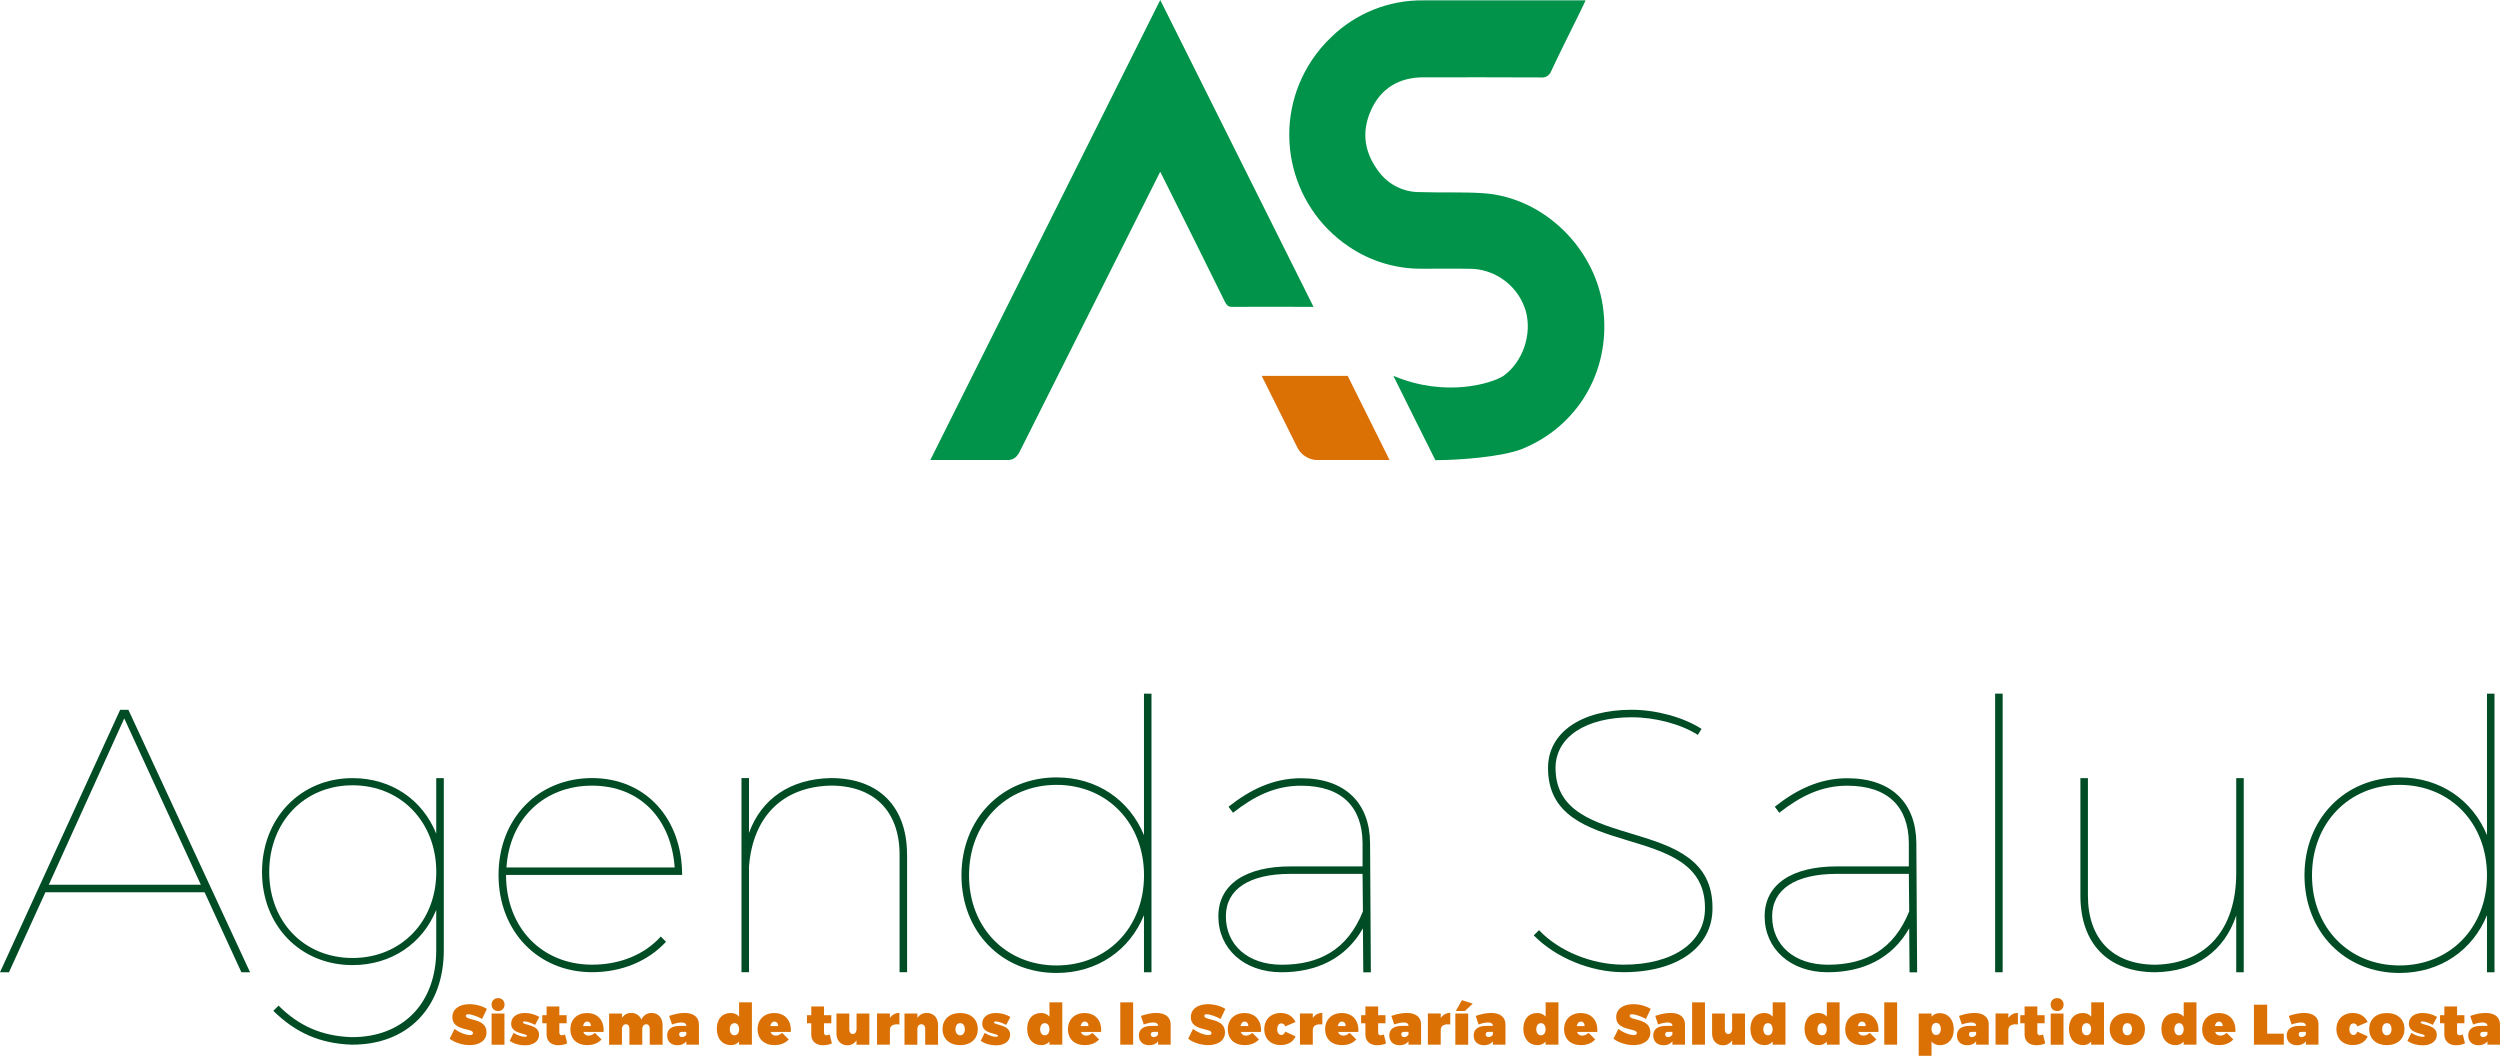
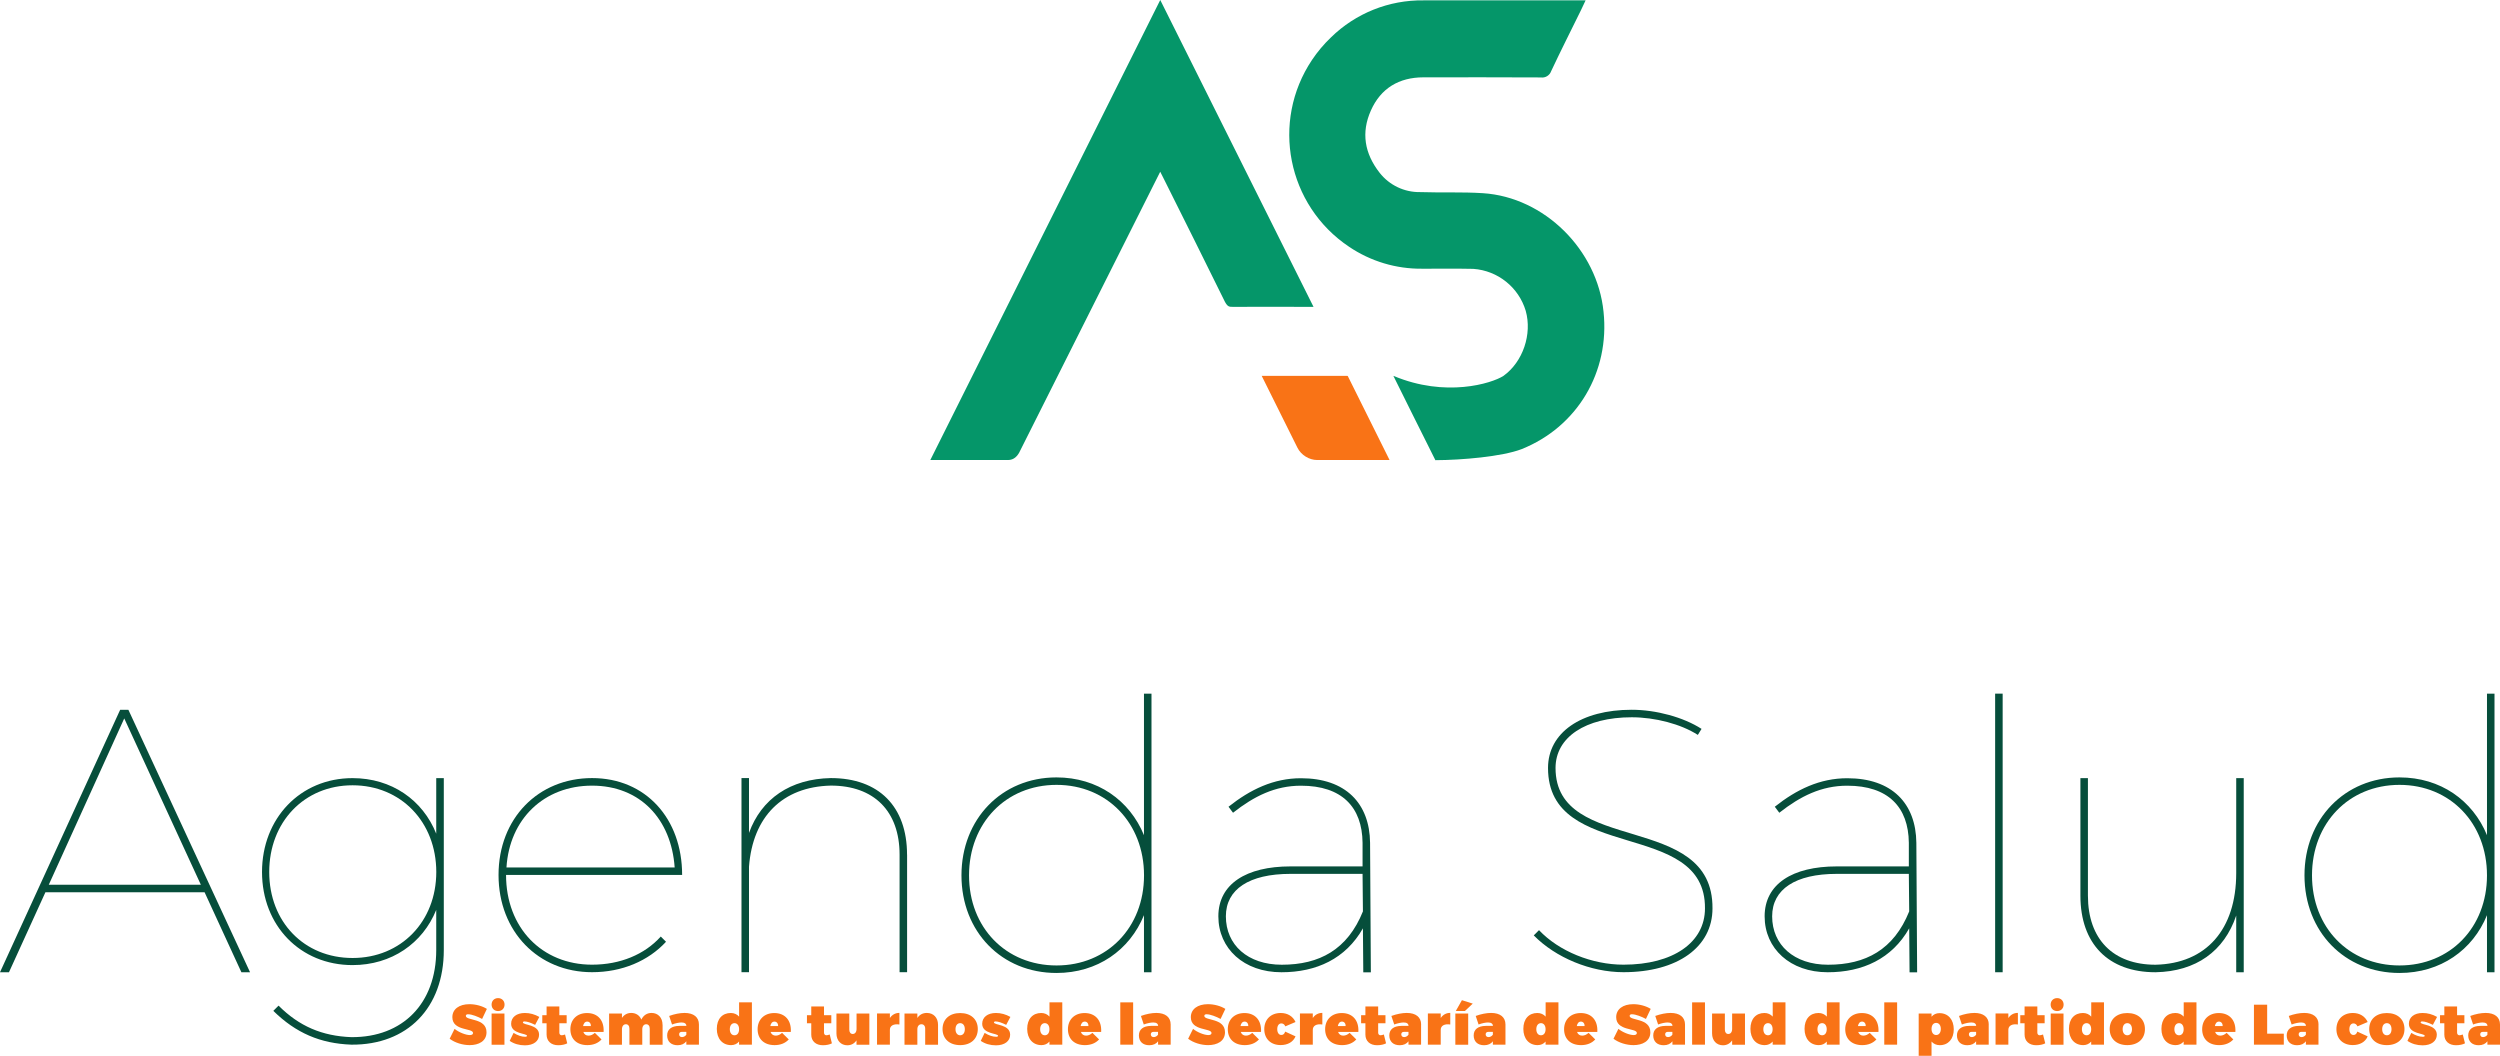
<svg xmlns="http://www.w3.org/2000/svg" id="Capa_2" data-name="Capa 2" viewBox="0 0 482.31 203.68">
  <defs>
    <style>
      .cls-1, .cls-2 {
-         fill: #db7005;
+         fill: #f97316;
      }

      .cls-3 {
-         fill: #004c24;
+         fill: #064e3b;
      }

      .cls-2, .cls-4 {
        fill-rule: evenodd;
      }

      .cls-4 {
-         fill: #009349;
+         fill: #059669;
      }
    </style>
  </defs>
  <g id="Capa_1-2" data-name="Capa 1">
    <g>
      <g>
        <path id="Trazado_123" data-name="Trazado 123" class="cls-4" d="M268.85,72.52c10.03,4.22,18.93,1.46,21.2,0,3.78-2.72,5.56-8.07,4.3-12.55-1.36-4.54-5.38-7.76-10.11-8.1-3.28-.08-6.56,0-9.84-.03-5.04.06-9.97-1.42-14.14-4.24-11.92-7.98-15.12-24.12-7.14-36.04,1.05-1.57,2.27-3.02,3.64-4.33,4.77-4.68,11.21-7.25,17.88-7.16,10,0,20,0,29.99,0h1.27c-.35.73-.62,1.33-.91,1.93-1.92,3.91-3.89,7.8-5.74,11.74-.29.82-1.13,1.33-1.99,1.2-7.56-.04-15.12-.03-22.67-.02-4.7.01-8.2,2.11-10.11,6.39s-1.23,8.29,1.68,12.02c1.88,2.4,4.77,3.78,7.81,3.73,4.03.14,8.08-.05,12.11.21,11.9.76,22.09,10.96,23.28,22.87,1.23,11.57-5,22.18-15.81,26.51-3.78,1.45-11.57,2.11-16.63,2.13-1.34-2.69-7.77-15.54-8.09-16.24Z" />
        <path id="Trazado_124" data-name="Trazado 124" class="cls-4" d="M223.83,33.14c-2.97,5.91-5.8,11.55-8.63,17.19-6.21,12.35-12.41,24.71-18.61,37.06-.58.97-1.27,1.36-2.17,1.36h-14.94c14.8-29.6,29.53-59.08,44.36-88.75,9.89,19.8,19.72,39.49,29.57,59.2-.44,0-.73,0-1.02,0-4.84,0-9.68-.03-14.52,0-.72,0-1.01,0-1.54-.95-3.87-7.85-7.77-15.69-11.69-23.52-.23-.45-.45-.9-.8-1.59Z" />
        <path id="Trazado_125" data-name="Trazado 125" class="cls-2" d="M268.08,88.75h-7.59c-1.52,0-4.31,0-6.36,0-1.57,0-3.12-.97-3.82-2.37l-6.9-13.87h16.53s.06.01.08.04c.47.95,7.84,15.76,8.06,16.2Z" />
      </g>
      <g>
        <path class="cls-3" d="M39.48,172.14H8.76l-7.03,15.43H0l23.18-50.63h1.59l23.47,50.63h-1.67l-7.1-15.43ZM38.75,170.69l-14.78-32.09-14.56,32.09h29.34Z" />
        <path class="cls-3" d="M85.62,150.12v33.17c0,11.15-7.03,18.33-17.82,18.25-6.01-.22-10.72-2.25-15.07-6.52l1.01-1.01c3.98,3.98,8.4,5.87,14.05,6.08,9.92.07,16.37-6.52,16.37-16.8v-7.75c-2.61,6.45-8.62,10.65-16.15,10.65-10.07,0-17.46-7.61-17.46-17.96s7.39-18.11,17.46-18.11c7.53,0,13.54,4.2,16.15,10.72v-10.72h1.45ZM84.17,168.23c0-9.63-6.81-16.73-16.15-16.73s-16.08,7.1-16.08,16.73,6.74,16.59,16.08,16.59,16.15-7.03,16.15-16.59Z" />
        <path class="cls-3" d="M127.48,180.68l1.01,1.01c-3.4,3.69-8.47,5.87-14.27,5.87-10.36,0-18.04-7.82-18.04-18.76s7.68-18.69,18.04-18.69,17.38,7.82,17.38,18.69h-33.97c0,10.21,6.95,17.31,16.59,17.31,5.43,0,10.14-1.96,13.26-5.43ZM97.71,167.36h32.45c-.65-9.34-6.66-15.79-15.94-15.79s-15.94,6.45-16.51,15.79Z" />
        <path class="cls-3" d="M175,164.89v22.67h-1.45v-22.67c0-8.4-4.93-13.33-13.26-13.33-9.34.22-15.07,6.01-15.79,15.65v20.35h-1.45v-37.45h1.45v10.58c2.39-6.59,7.97-10.43,15.79-10.58,9.27,0,14.7,5.5,14.7,14.78Z" />
        <path class="cls-3" d="M222.15,133.82v53.75h-1.45v-11.01c-2.75,6.74-8.98,11.15-16.88,11.15-10.58,0-18.33-7.97-18.33-18.83s7.75-18.9,18.33-18.9c7.9,0,14.12,4.42,16.88,11.15v-27.31h1.45ZM220.71,168.88c0-10.07-7.1-17.46-16.88-17.46s-16.88,7.39-16.88,17.46,7.1,17.38,16.88,17.38,16.88-7.32,16.88-17.38Z" />
        <path class="cls-3" d="M263.01,187.57l-.07-8.47c-3.33,5.87-8.98,8.47-15.72,8.47-7.24,0-12.17-4.56-12.17-10.79s5.36-9.63,13.91-9.63h13.91v-4.56c-.07-6.88-3.98-11.01-11.88-11.01-5,0-9.05,2.03-13.11,5.22l-.87-1.16c4.2-3.33,8.69-5.5,13.98-5.5,8.62,0,13.25,4.85,13.33,12.46l.15,24.99h-1.45ZM262.94,175.83l-.07-7.24h-13.91c-7.97,0-12.46,2.97-12.46,8.19,0,5.5,4.2,9.34,10.79,9.34,7.24,0,12.68-2.9,15.65-10.29Z" />
        <path class="cls-3" d="M314.8,138.38c-8.91,0-14.7,3.84-14.7,9.78,0,16.95,30.42,8.26,30.28,27.09,0,7.46-6.74,12.31-17.17,12.31-6.37,0-13.11-2.82-17.31-7.1l1.01-1.01c3.84,4.06,10.21,6.66,16.3,6.66,9.56,0,15.72-4.27,15.72-10.86.15-17.38-30.28-8.69-30.28-27.09,0-6.81,6.37-11.23,16.15-11.23,4.71,0,10,1.45,13.47,3.69l-.72,1.16c-3.26-2.1-8.26-3.4-12.75-3.4Z" />
        <path class="cls-3" d="M368.4,187.57l-.07-8.47c-3.33,5.87-8.98,8.47-15.72,8.47-7.24,0-12.17-4.56-12.17-10.79s5.36-9.63,13.91-9.63h13.91v-4.56c-.07-6.88-3.98-11.01-11.88-11.01-5,0-9.05,2.03-13.11,5.22l-.87-1.16c4.2-3.33,8.69-5.5,13.98-5.5,8.62,0,13.25,4.85,13.33,12.46l.15,24.99h-1.45ZM368.33,175.83l-.07-7.24h-13.91c-7.97,0-12.46,2.97-12.46,8.19,0,5.5,4.2,9.34,10.79,9.34,7.24,0,12.68-2.9,15.65-10.29Z" />
        <path class="cls-3" d="M386.36,133.82v53.75h-1.45v-53.75h1.45Z" />
        <path class="cls-3" d="M432.87,150.12v37.45h-1.45v-10.94c-2.32,6.88-7.75,10.79-15.57,10.94-9.13,0-14.49-5.5-14.49-14.78v-22.67h1.45v22.67c0,8.4,4.85,13.33,13.04,13.33,9.78-.22,15.57-6.81,15.57-17.67v-18.33h1.45Z" />
        <path class="cls-3" d="M481.25,133.82v53.75h-1.45v-11.01c-2.75,6.74-8.98,11.15-16.88,11.15-10.58,0-18.33-7.97-18.33-18.83s7.75-18.9,18.33-18.9c7.9,0,14.12,4.42,16.88,11.15v-27.31h1.45ZM479.8,168.88c0-10.07-7.1-17.46-16.88-17.46s-16.88,7.39-16.88,17.46,7.1,17.38,16.88,17.38,16.88-7.32,16.88-17.38Z" />
      </g>
      <g>
        <path class="cls-1" d="M90.34,195.67c-.29,0-.47.09-.47.32,0,.97,3.99.36,3.99,3.16,0,1.72-1.51,2.48-3.25,2.48-1.34,0-2.84-.45-3.86-1.23l.95-1.91c.79.66,2.16,1.2,2.94,1.2.37,0,.62-.12.62-.4,0-1-3.99-.34-3.99-3.05,0-1.54,1.3-2.51,3.3-2.51,1.22,0,2.49.36,3.36.91l-.92,1.94c-.78-.43-1.98-.9-2.65-.9Z" />
        <path class="cls-1" d="M97.34,193.81c0,.74-.52,1.25-1.25,1.25s-1.25-.52-1.25-1.25.52-1.25,1.25-1.25,1.25.52,1.25,1.25ZM97.32,195.53v6.02h-2.48v-6.02h2.48Z" />
        <path class="cls-1" d="M101.22,197.05c-.21,0-.34.08-.34.2,0,.56,3.12.34,3.12,2.37,0,1.24-1.07,2.05-2.73,2.05-1.11,0-2.1-.29-2.94-.86l.75-1.54c.8.49,1.55.75,2.22.75.23,0,.37-.07.37-.18,0-.53-3.06-.3-3.06-2.33,0-1.27,1.05-2.08,2.65-2.08.96,0,1.89.25,2.79.76l-.81,1.53c-.89-.44-1.57-.66-2.04-.66Z" />
        <path class="cls-1" d="M109.44,201.28c-.4.23-1.08.37-1.72.37-1.38.01-2.27-.79-2.27-2.05v-2.19h-.83v-1.56h.83v-1.68h2.46v1.68h1.41v1.56h-1.41v1.81c0,.32.19.52.48.51.14,0,.39-.07.62-.15l.42,1.69Z" />
        <path class="cls-1" d="M116.46,199.09h-3.92c.17.47.52.71,1,.71.42,0,.85-.19,1.22-.54l1.29,1.27c-.64.7-1.56,1.1-2.73,1.1-2.06,0-3.28-1.21-3.28-3.07s1.28-3.12,3.21-3.12c2.1,0,3.33,1.43,3.2,3.65ZM113.28,197.09c-.43,0-.69.35-.79.86h1.5c.03-.5-.27-.86-.7-.86Z" />
        <path class="cls-1" d="M127.83,197.71v3.84h-2.48v-3.12c0-.51-.27-.83-.68-.83-.46,0-.76.39-.76.97v2.98h-2.48v-3.12c0-.51-.27-.83-.68-.83-.46,0-.76.39-.76.97v2.98h-2.48v-6.02h2.48v.85c.41-.6,1.01-.96,1.79-.96.91,0,1.63.48,1.95,1.29.39-.81,1.07-1.29,1.97-1.29,1.24,0,2.12.9,2.12,2.29Z" />
        <path class="cls-1" d="M134.84,197.65v3.89h-2.43v-.65c-.35.48-.92.76-1.69.76-1.28,0-2.01-.75-2.01-1.89s.8-1.82,2.33-1.84h1.38c-.01-.42-.33-.66-.94-.66-.45,0-1.14.13-1.83.39l-.55-1.65c1.02-.37,2.08-.58,2.97-.58,1.74,0,2.77.81,2.77,2.23ZM132.41,199.62v-.55h-.86c-.34,0-.53.17-.53.48s.2.53.55.53c.32,0,.64-.17.84-.46Z" />
        <path class="cls-1" d="M145.06,193.38v8.16h-2.48v-.6c-.38.45-.91.69-1.53.69-1.67,0-2.76-1.23-2.76-3.14s1.06-3.06,2.7-3.06c.65,0,1.2.25,1.6.7v-2.76h2.48ZM142.59,198.56c0-.7-.35-1.17-.89-1.17s-.9.46-.9,1.17.35,1.17.9,1.17.89-.46.89-1.17Z" />
        <path class="cls-1" d="M152.58,199.09h-3.92c.17.47.52.71,1,.71.42,0,.85-.19,1.22-.54l1.29,1.27c-.64.7-1.56,1.1-2.73,1.1-2.06,0-3.28-1.21-3.28-3.07s1.28-3.12,3.21-3.12c2.1,0,3.33,1.43,3.2,3.65ZM149.4,197.09c-.43,0-.69.35-.79.86h1.5c.03-.5-.27-.86-.7-.86Z" />
        <path class="cls-1" d="M160.5,201.28c-.4.23-1.08.37-1.72.37-1.38.01-2.27-.79-2.27-2.05v-2.19h-.83v-1.56h.83v-1.68h2.46v1.68h1.41v1.56h-1.41v1.81c0,.32.19.52.48.51.14,0,.39-.07.62-.15l.42,1.69Z" />
        <path class="cls-1" d="M167.72,195.53v6.02h-2.48v-.84c-.4.6-1,.95-1.77.95-1.23,0-2.1-.9-2.1-2.29v-3.84h2.48v3.12c0,.51.26.83.66.83.45,0,.74-.38.74-.97v-2.98h2.48Z" />
        <path class="cls-1" d="M173.52,195.42v2.23c-1.11-.17-1.84.23-1.84,1.02v2.87h-2.48v-6.02h2.48v.88c.42-.63,1.06-.99,1.84-.99Z" />
        <path class="cls-1" d="M180.97,197.71v3.84h-2.48v-3.12c0-.51-.29-.83-.72-.83-.48,0-.79.39-.79.97v2.98h-2.48v-6.02h2.48v.86c.41-.62,1.03-.97,1.83-.97,1.27,0,2.16.9,2.16,2.29Z" />
        <path class="cls-1" d="M188.64,198.53c0,1.88-1.33,3.1-3.4,3.1s-3.4-1.22-3.4-3.1,1.33-3.09,3.4-3.09,3.4,1.21,3.4,3.09ZM184.34,198.56c0,.7.35,1.17.9,1.17s.9-.46.9-1.17-.35-1.17-.9-1.17-.9.46-.9,1.17Z" />
        <path class="cls-1" d="M192.1,197.05c-.21,0-.34.08-.34.2,0,.56,3.12.34,3.12,2.37,0,1.24-1.07,2.05-2.73,2.05-1.11,0-2.1-.29-2.94-.86l.75-1.54c.8.49,1.55.75,2.22.75.23,0,.37-.07.37-.18,0-.53-3.06-.3-3.06-2.33,0-1.27,1.05-2.08,2.65-2.08.96,0,1.89.25,2.79.76l-.81,1.53c-.89-.44-1.57-.66-2.04-.66Z" />
        <path class="cls-1" d="M204.94,193.38v8.16h-2.48v-.6c-.38.45-.91.69-1.53.69-1.67,0-2.76-1.23-2.76-3.14s1.06-3.06,2.7-3.06c.65,0,1.2.25,1.6.7v-2.76h2.48ZM202.46,198.56c0-.7-.35-1.17-.89-1.17s-.9.46-.9,1.17.35,1.17.9,1.17.89-.46.89-1.17Z" />
        <path class="cls-1" d="M212.45,199.09h-3.92c.17.47.52.71,1,.71.42,0,.85-.19,1.22-.54l1.29,1.27c-.64.7-1.56,1.1-2.73,1.1-2.06,0-3.28-1.21-3.28-3.07s1.28-3.12,3.21-3.12c2.1,0,3.33,1.43,3.2,3.65ZM209.27,197.09c-.43,0-.69.35-.79.86h1.5c.03-.5-.27-.86-.7-.86Z" />
        <path class="cls-1" d="M218.61,193.38v8.16h-2.48v-8.16h2.48Z" />
        <path class="cls-1" d="M225.85,197.65v3.89h-2.43v-.65c-.35.48-.92.76-1.69.76-1.28,0-2.01-.75-2.01-1.89s.8-1.82,2.33-1.84h1.38c-.01-.42-.33-.66-.94-.66-.45,0-1.14.13-1.83.39l-.55-1.65c1.02-.37,2.08-.58,2.97-.58,1.74,0,2.77.81,2.77,2.23ZM223.41,199.62v-.55h-.86c-.34,0-.53.17-.53.48s.2.53.55.53c.32,0,.64-.17.84-.46Z" />
        <path class="cls-1" d="M232.81,195.67c-.29,0-.47.09-.47.32,0,.97,3.99.36,3.99,3.16,0,1.72-1.51,2.48-3.25,2.48-1.34,0-2.84-.45-3.86-1.23l.95-1.91c.79.66,2.16,1.2,2.94,1.2.37,0,.62-.12.62-.4,0-1-3.99-.34-3.99-3.05,0-1.54,1.3-2.51,3.3-2.51,1.22,0,2.49.36,3.36.91l-.92,1.94c-.78-.43-1.98-.9-2.65-.9Z" />
        <path class="cls-1" d="M243.29,199.09h-3.92c.17.47.52.71,1,.71.42,0,.85-.19,1.22-.54l1.29,1.27c-.64.7-1.56,1.1-2.73,1.1-2.06,0-3.28-1.21-3.28-3.07s1.28-3.12,3.21-3.12c2.1,0,3.33,1.43,3.2,3.65ZM240.11,197.09c-.43,0-.69.35-.79.86h1.5c.03-.5-.28-.86-.7-.86Z" />
        <path class="cls-1" d="M247.2,197.44c-.48,0-.79.44-.79,1.11s.31,1.12.79,1.12c.35,0,.61-.2.74-.65l2,.92c-.44,1.07-1.5,1.68-2.87,1.68-1.91,0-3.16-1.21-3.16-3.07s1.25-3.12,3.18-3.12c1.31,0,2.35.64,2.85,1.74l-1.97.84c-.15-.36-.42-.57-.77-.57Z" />
        <path class="cls-1" d="M255.11,195.42v2.23c-1.11-.17-1.84.23-1.84,1.02v2.87h-2.48v-6.02h2.48v.88c.42-.63,1.06-.99,1.84-.99Z" />
        <path class="cls-1" d="M262.07,199.09h-3.92c.17.47.52.71,1,.71.42,0,.85-.19,1.22-.54l1.29,1.27c-.64.7-1.56,1.1-2.73,1.1-2.06,0-3.28-1.21-3.28-3.07s1.28-3.12,3.21-3.12c2.1,0,3.33,1.43,3.2,3.65ZM258.89,197.09c-.43,0-.69.35-.79.86h1.5c.03-.5-.27-.86-.7-.86Z" />
        <path class="cls-1" d="M267.41,201.28c-.4.23-1.08.37-1.72.37-1.38.01-2.27-.79-2.27-2.05v-2.19h-.83v-1.56h.83v-1.68h2.46v1.68h1.41v1.56h-1.41v1.81c0,.32.19.52.48.51.14,0,.39-.07.62-.15l.42,1.69Z" />
        <path class="cls-1" d="M274.16,197.65v3.89h-2.43v-.65c-.35.48-.92.76-1.69.76-1.28,0-2.01-.75-2.01-1.89s.8-1.82,2.33-1.84h1.38c-.01-.42-.33-.66-.93-.66-.45,0-1.14.13-1.83.39l-.55-1.65c1.02-.37,2.08-.58,2.97-.58,1.74,0,2.77.81,2.77,2.23ZM271.73,199.62v-.55h-.86c-.34,0-.53.17-.53.48s.2.53.55.53c.32,0,.64-.17.84-.46Z" />
        <path class="cls-1" d="M279.79,195.42v2.23c-1.11-.17-1.84.23-1.84,1.02v2.87h-2.48v-6.02h2.48v.88c.42-.63,1.06-.99,1.84-.99Z" />
        <path class="cls-1" d="M283.25,195.53v6.02h-2.48v-6.02h2.48ZM284.13,193.62l-1.51,1.42h-1.76l1.18-2.08,2.09.66Z" />
        <path class="cls-1" d="M290.44,197.65v3.89h-2.43v-.65c-.35.48-.92.76-1.69.76-1.28,0-2.01-.75-2.01-1.89s.8-1.82,2.33-1.84h1.38c-.01-.42-.33-.66-.94-.66-.45,0-1.14.13-1.83.39l-.55-1.65c1.02-.37,2.08-.58,2.97-.58,1.74,0,2.77.81,2.77,2.23ZM288.01,199.62v-.55h-.86c-.34,0-.53.17-.53.48s.2.53.55.53c.32,0,.64-.17.84-.46Z" />
        <path class="cls-1" d="M300.66,193.38v8.16h-2.48v-.6c-.38.45-.91.69-1.53.69-1.67,0-2.76-1.23-2.76-3.14s1.06-3.06,2.7-3.06c.65,0,1.2.25,1.6.7v-2.76h2.48ZM298.18,198.56c0-.7-.35-1.17-.89-1.17s-.9.46-.9,1.17.35,1.17.9,1.17.89-.46.89-1.17Z" />
        <path class="cls-1" d="M308.17,199.09h-3.92c.17.47.52.71,1,.71.42,0,.85-.19,1.22-.54l1.29,1.27c-.64.7-1.56,1.1-2.73,1.1-2.06,0-3.28-1.21-3.28-3.07s1.28-3.12,3.21-3.12c2.1,0,3.33,1.43,3.2,3.65ZM304.99,197.09c-.43,0-.69.35-.79.86h1.5c.03-.5-.28-.86-.7-.86Z" />
        <path class="cls-1" d="M314.87,195.67c-.29,0-.47.09-.47.32,0,.97,3.99.36,3.99,3.16,0,1.72-1.51,2.48-3.25,2.48-1.34,0-2.84-.45-3.86-1.23l.95-1.91c.79.66,2.16,1.2,2.94,1.2.37,0,.62-.12.62-.4,0-1-3.99-.34-3.99-3.05,0-1.54,1.3-2.51,3.3-2.51,1.22,0,2.49.36,3.36.91l-.92,1.94c-.78-.43-1.98-.9-2.65-.9Z" />
        <path class="cls-1" d="M325.08,197.65v3.89h-2.43v-.65c-.35.48-.92.76-1.69.76-1.28,0-2.01-.75-2.01-1.89s.8-1.82,2.33-1.84h1.38c-.01-.42-.33-.66-.94-.66-.45,0-1.14.13-1.83.39l-.55-1.65c1.02-.37,2.08-.58,2.97-.58,1.74,0,2.77.81,2.77,2.23ZM322.64,199.62v-.55h-.86c-.34,0-.53.17-.53.48s.2.53.55.53c.32,0,.64-.17.84-.46Z" />
        <path class="cls-1" d="M328.93,193.38v8.16h-2.48v-8.16h2.48Z" />
        <path class="cls-1" d="M336.65,195.53v6.02h-2.48v-.84c-.4.6-1,.95-1.77.95-1.23,0-2.1-.9-2.1-2.29v-3.84h2.47v3.12c0,.51.26.83.66.83.45,0,.74-.38.74-.97v-2.98h2.48Z" />
        <path class="cls-1" d="M344.46,193.38v8.16h-2.47v-.6c-.39.45-.91.69-1.53.69-1.67,0-2.76-1.23-2.76-3.14s1.06-3.06,2.7-3.06c.65,0,1.2.25,1.6.7v-2.76h2.47ZM341.98,198.56c0-.7-.35-1.17-.89-1.17s-.9.46-.9,1.17.35,1.17.9,1.17.89-.46.89-1.17Z" />
        <path class="cls-1" d="M354.9,193.38v8.16h-2.47v-.6c-.39.45-.91.69-1.53.69-1.67,0-2.76-1.23-2.76-3.14s1.06-3.06,2.7-3.06c.65,0,1.2.25,1.6.7v-2.76h2.47ZM352.42,198.56c0-.7-.35-1.17-.89-1.17s-.9.46-.9,1.17.35,1.17.9,1.17.89-.46.89-1.17Z" />
        <path class="cls-1" d="M362.41,199.09h-3.92c.17.47.52.71,1,.71.42,0,.85-.19,1.22-.54l1.29,1.27c-.64.7-1.56,1.1-2.73,1.1-2.06,0-3.28-1.21-3.28-3.07s1.28-3.12,3.21-3.12c2.1,0,3.33,1.43,3.2,3.65ZM359.23,197.09c-.43,0-.69.35-.79.86h1.5c.03-.5-.28-.86-.7-.86Z" />
        <path class="cls-1" d="M366,193.38v8.16h-2.48v-8.16h2.48Z" />
        <path class="cls-1" d="M376.93,198.58c0,1.86-1.06,3.06-2.7,3.06-.65,0-1.2-.25-1.59-.7v2.75h-2.48v-8.15h2.48v.61c.38-.45.91-.69,1.53-.69,1.67,0,2.76,1.23,2.76,3.14ZM374.43,198.51c0-.7-.35-1.17-.9-1.17s-.89.46-.89,1.17.35,1.17.89,1.17.9-.46.9-1.17Z" />
        <path class="cls-1" d="M383.67,197.65v3.89h-2.43v-.65c-.35.48-.92.76-1.69.76-1.28,0-2.01-.75-2.01-1.89s.8-1.82,2.33-1.84h1.38c-.01-.42-.33-.66-.93-.66-.45,0-1.14.13-1.83.39l-.55-1.65c1.02-.37,2.08-.58,2.97-.58,1.74,0,2.77.81,2.77,2.23ZM381.24,199.62v-.55h-.86c-.34,0-.53.17-.53.48s.2.53.55.53c.32,0,.64-.17.84-.46Z" />
        <path class="cls-1" d="M389.3,195.42v2.23c-1.11-.17-1.84.23-1.84,1.02v2.87h-2.47v-6.02h2.47v.88c.42-.63,1.06-.99,1.84-.99Z" />
        <path class="cls-1" d="M394.58,201.28c-.4.23-1.08.37-1.72.37-1.38.01-2.27-.79-2.27-2.05v-2.19h-.83v-1.56h.83v-1.68h2.46v1.68h1.41v1.56h-1.41v1.81c0,.32.19.52.48.51.14,0,.39-.07.62-.15l.42,1.69Z" />
        <path class="cls-1" d="M398.12,193.81c0,.74-.52,1.25-1.25,1.25s-1.25-.52-1.25-1.25.52-1.25,1.25-1.25,1.25.52,1.25,1.25ZM398.1,195.53v6.02h-2.47v-6.02h2.47Z" />
        <path class="cls-1" d="M405.91,193.38v8.16h-2.47v-.6c-.39.45-.91.69-1.53.69-1.67,0-2.76-1.23-2.76-3.14s1.06-3.06,2.7-3.06c.65,0,1.2.25,1.6.7v-2.76h2.47ZM403.44,198.56c0-.7-.35-1.17-.89-1.17s-.9.46-.9,1.17.35,1.17.9,1.17.89-.46.89-1.17Z" />
        <path class="cls-1" d="M413.81,198.53c0,1.88-1.33,3.1-3.4,3.1s-3.4-1.22-3.4-3.1,1.33-3.09,3.4-3.09,3.4,1.21,3.4,3.09ZM409.51,198.56c0,.7.35,1.17.9,1.17s.9-.46.9-1.17-.35-1.17-.9-1.17-.9.46-.9,1.17Z" />
        <path class="cls-1" d="M423.75,193.38v8.16h-2.47v-.6c-.39.45-.91.69-1.53.69-1.67,0-2.76-1.23-2.76-3.14s1.06-3.06,2.7-3.06c.65,0,1.2.25,1.6.7v-2.76h2.47ZM421.28,198.56c0-.7-.35-1.17-.89-1.17s-.9.46-.9,1.17.35,1.17.9,1.17.89-.46.89-1.17Z" />
        <path class="cls-1" d="M431.27,199.09h-3.92c.17.47.52.71,1,.71.42,0,.85-.19,1.22-.54l1.29,1.27c-.64.7-1.56,1.1-2.73,1.1-2.06,0-3.28-1.21-3.28-3.07s1.28-3.12,3.21-3.12c2.1,0,3.33,1.43,3.2,3.65ZM428.09,197.09c-.43,0-.69.35-.79.86h1.5c.03-.5-.28-.86-.7-.86Z" />
        <path class="cls-1" d="M437.39,193.83v5.59h3.21v2.12h-5.76v-7.71h2.55Z" />
        <path class="cls-1" d="M447.29,197.65v3.89h-2.43v-.65c-.35.48-.92.76-1.69.76-1.28,0-2.01-.75-2.01-1.89s.8-1.82,2.33-1.84h1.38c-.01-.42-.33-.66-.93-.66-.45,0-1.14.13-1.83.39l-.55-1.65c1.02-.37,2.08-.58,2.97-.58,1.74,0,2.77.81,2.77,2.23ZM444.86,199.62v-.55h-.86c-.34,0-.53.17-.53.48s.2.53.55.53c.32,0,.64-.17.84-.46Z" />
        <path class="cls-1" d="M454.04,197.44c-.48,0-.79.44-.79,1.11s.31,1.12.79,1.12c.35,0,.61-.2.74-.65l2,.92c-.44,1.07-1.5,1.68-2.87,1.68-1.91,0-3.16-1.21-3.16-3.07s1.25-3.12,3.18-3.12c1.31,0,2.35.64,2.85,1.74l-1.97.84c-.15-.36-.42-.57-.77-.57Z" />
        <path class="cls-1" d="M463.88,198.53c0,1.88-1.33,3.1-3.4,3.1s-3.4-1.22-3.4-3.1,1.33-3.09,3.4-3.09,3.4,1.21,3.4,3.09ZM459.58,198.56c0,.7.35,1.17.9,1.17s.9-.46.9-1.17-.35-1.17-.9-1.17-.9.46-.9,1.17Z" />
        <path class="cls-1" d="M467.34,197.05c-.21,0-.34.08-.34.2,0,.56,3.12.34,3.12,2.37,0,1.24-1.07,2.05-2.73,2.05-1.11,0-2.1-.29-2.94-.86l.75-1.54c.8.49,1.55.75,2.22.75.23,0,.37-.07.37-.18,0-.53-3.06-.3-3.06-2.33,0-1.27,1.04-2.08,2.65-2.08.96,0,1.89.25,2.79.76l-.81,1.53c-.89-.44-1.57-.66-2.04-.66Z" />
        <path class="cls-1" d="M475.56,201.28c-.4.23-1.08.37-1.72.37-1.38.01-2.27-.79-2.27-2.05v-2.19h-.83v-1.56h.83v-1.68h2.46v1.68h1.41v1.56h-1.41v1.81c0,.32.19.52.48.51.14,0,.39-.07.62-.15l.42,1.69Z" />
        <path class="cls-1" d="M482.31,197.65v3.89h-2.43v-.65c-.35.48-.92.76-1.69.76-1.28,0-2.01-.75-2.01-1.89s.8-1.82,2.33-1.84h1.38c-.01-.42-.33-.66-.94-.66-.45,0-1.14.13-1.83.39l-.55-1.65c1.02-.37,2.08-.58,2.97-.58,1.74,0,2.77.81,2.77,2.23ZM479.88,199.62v-.55h-.86c-.34,0-.53.17-.53.48s.2.53.55.53c.32,0,.64-.17.84-.46Z" />
      </g>
    </g>
  </g>
</svg>
